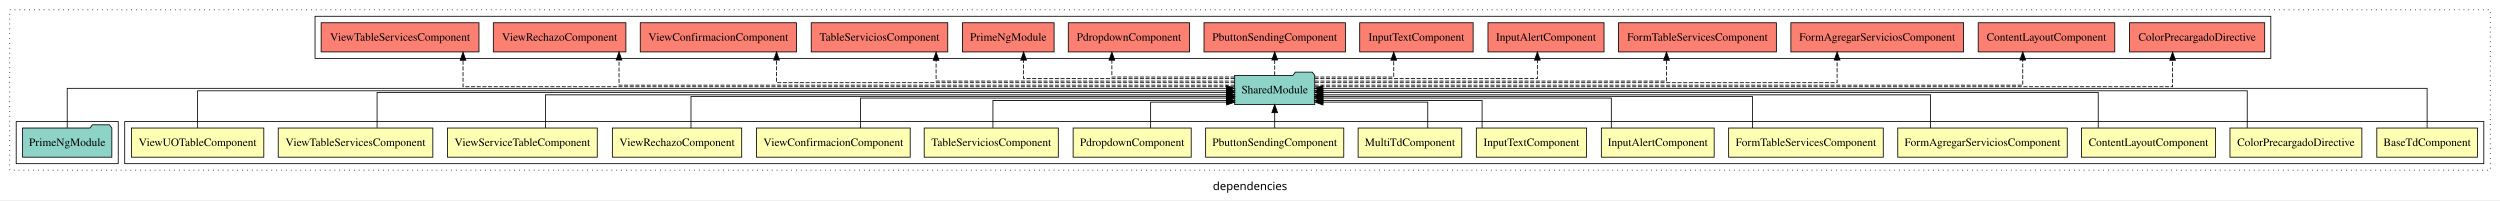
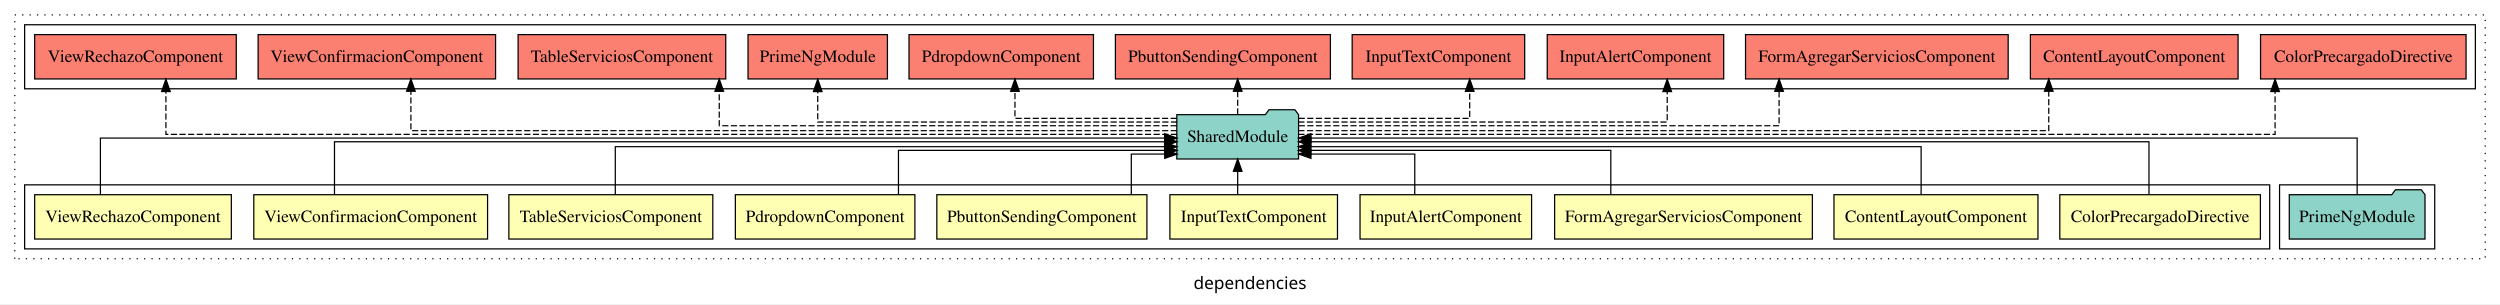
- <svg xmlns="http://www.w3.org/2000/svg" width="3087pt" height="247pt" viewBox="0.00 0.00 3087.00 246.80">
+ <svg xmlns="http://www.w3.org/2000/svg" width="2030pt" height="247pt" viewBox="0.00 0.00 2030.00 246.80">
  <g id="graph0" class="graph" transform="scale(1 1) rotate(0) translate(4 242.8)">
-     <polygon fill="white" stroke="transparent" points="-4,4 -4,-242.8 3083,-242.8 3083,4 -4,4" />
-     <text text-anchor="middle" x="1539.5" y="-8.2" font-family="sans-serif" font-size="14.00">dependencies</text>
+     <polygon fill="white" stroke="transparent" points="-4,4 -4,-242.8 2026,-242.8 2026,4 -4,4" />
+     <text text-anchor="middle" x="1011" y="-8.2" font-family="sans-serif" font-size="14.00">dependencies</text>
    <g id="clust1" class="cluster">
-       <polygon fill="none" stroke="black" stroke-dasharray="1,5" points="8,-32.8 8,-230.8 3071,-230.8 3071,-32.8 8,-32.8" />
+       <polygon fill="none" stroke="black" stroke-dasharray="1,5" points="8,-32.8 8,-230.8 2014,-230.8 2014,-32.8 8,-32.8" />
+     </g>
+     <g id="clust14" class="cluster">
+       <polygon fill="none" stroke="black" points="16,-170.8 16,-222.8 2006,-222.8 2006,-170.8 16,-170.8" />
+     </g>
+     <g id="clust13" class="cluster">
+       <polygon fill="none" stroke="black" points="1847,-40.8 1847,-92.8 1973,-92.8 1973,-40.8 1847,-40.8" />
    </g>
    <g id="clust2" class="cluster">
-       <polygon fill="none" stroke="black" points="150,-40.8 150,-92.8 3063,-92.8 3063,-40.8 150,-40.8" />
-     </g>
-     <g id="clust19" class="cluster">
-       <polygon fill="none" stroke="black" points="16,-40.8 16,-92.8 142,-92.8 142,-40.8 16,-40.8" />
-     </g>
-     <g id="clust20" class="cluster">
-       <polygon fill="none" stroke="black" points="385,-170.8 385,-222.8 2800,-222.8 2800,-170.8 385,-170.8" />
+       <polygon fill="none" stroke="black" points="16,-40.8 16,-92.8 1839,-92.8 1839,-40.8 16,-40.8" />
    </g>
    <g id="node1" class="node">
-       <polygon fill="#ffffb3" stroke="black" points="3055.1,-84.8 2930.9,-84.8 2930.9,-48.8 3055.1,-48.8 3055.1,-84.8" />
-       <text text-anchor="middle" x="2993" y="-62.6" font-family="Times,serif" font-size="14.00">BaseTdComponent</text>
+       <polygon fill="#ffffb3" stroke="black" points="1831.44,-84.8 1668.56,-84.8 1668.56,-48.8 1831.44,-48.8 1831.44,-84.8" />
+       <text text-anchor="middle" x="1750" y="-62.6" font-family="Times,serif" font-size="14.00">ColorPrecargadoDirective</text>
+     </g>
+     <g id="node11" class="node">
+       <polygon fill="#8dd3c7" stroke="black" points="1050.43,-149.8 1047.43,-153.8 1026.43,-153.8 1023.43,-149.8 951.57,-149.8 951.57,-113.8 1050.43,-113.8 1050.43,-149.8" />
+       <text text-anchor="middle" x="1001" y="-127.6" font-family="Times,serif" font-size="14.00">SharedModule</text>
+     </g>
+     <g id="edge1" class="edge">
+       <path fill="none" stroke="black" d="M1740.97,-85.1C1740.97,-103.07 1740.97,-127.8 1740.97,-127.8 1740.97,-127.8 1060.41,-127.8 1060.41,-127.8" />
+       <polygon fill="black" stroke="black" points="1060.41,-124.3 1050.41,-127.8 1060.41,-131.3 1060.41,-124.3" />
+     </g>
+     <g id="node2" class="node">
+       <polygon fill="#ffffb3" stroke="black" points="1650.82,-84.8 1485.18,-84.8 1485.18,-48.8 1650.82,-48.8 1650.82,-84.8" />
+       <text text-anchor="middle" x="1568" y="-62.6" font-family="Times,serif" font-size="14.00">ContentLayoutComponent</text>
+     </g>
+     <g id="edge2" class="edge">
+       <path fill="none" stroke="black" d="M1555.95,-84.84C1555.95,-101.53 1555.95,-123.8 1555.95,-123.8 1555.95,-123.8 1060.25,-123.8 1060.25,-123.8" />
+       <polygon fill="black" stroke="black" points="1060.25,-120.3 1050.25,-123.8 1060.25,-127.3 1060.25,-120.3" />
+     </g>
+     <g id="node3" class="node">
+       <polygon fill="#ffffb3" stroke="black" points="1467.64,-84.8 1258.36,-84.8 1258.36,-48.8 1467.64,-48.8 1467.64,-84.8" />
+       <text text-anchor="middle" x="1363" y="-62.6" font-family="Times,serif" font-size="14.00">FormAgregarServiciosComponent</text>
+     </g>
+     <g id="edge3" class="edge">
+       <path fill="none" stroke="black" d="M1303.98,-85.08C1303.98,-100.75 1303.98,-120.8 1303.98,-120.8 1303.98,-120.8 1060.35,-120.8 1060.35,-120.8" />
+       <polygon fill="black" stroke="black" points="1060.35,-117.3 1050.35,-120.8 1060.35,-124.3 1060.35,-117.3" />
+     </g>
+     <g id="node4" class="node">
+       <polygon fill="#ffffb3" stroke="black" points="1239.65,-84.8 1100.35,-84.8 1100.35,-48.8 1239.65,-48.8 1239.65,-84.8" />
+       <text text-anchor="middle" x="1170" y="-62.6" font-family="Times,serif" font-size="14.00">InputAlertComponent</text>
+     </g>
+     <g id="edge4" class="edge">
+       <path fill="none" stroke="black" d="M1144.79,-84.92C1144.79,-99.58 1144.79,-117.8 1144.79,-117.8 1144.79,-117.8 1060.48,-117.8 1060.48,-117.8" />
+       <polygon fill="black" stroke="black" points="1060.48,-114.3 1050.48,-117.8 1060.48,-121.3 1060.48,-114.3" />
+     </g>
+     <g id="node5" class="node">
+       <polygon fill="#ffffb3" stroke="black" points="1082.04,-84.8 945.96,-84.8 945.96,-48.8 1082.04,-48.8 1082.04,-84.8" />
+       <text text-anchor="middle" x="1014" y="-62.6" font-family="Times,serif" font-size="14.00">InputTextComponent</text>
+     </g>
+     <g id="edge5" class="edge">
+       <path fill="none" stroke="black" d="M1001,-84.91C1001,-84.91 1001,-103.79 1001,-103.79" />
+       <polygon fill="black" stroke="black" points="997.5,-103.79 1001,-113.79 1004.5,-103.79 997.5,-103.79" />
+     </g>
+     <g id="node6" class="node">
+       <polygon fill="#ffffb3" stroke="black" points="927.29,-84.8 756.71,-84.8 756.71,-48.8 927.29,-48.8 927.29,-84.8" />
+       <text text-anchor="middle" x="842" y="-62.6" font-family="Times,serif" font-size="14.00">PbuttonSendingComponent</text>
+     </g>
+     <g id="edge6" class="edge">
+       <path fill="none" stroke="black" d="M914.62,-84.92C914.62,-99.58 914.62,-117.8 914.62,-117.8 914.62,-117.8 941.76,-117.8 941.76,-117.8" />
+       <polygon fill="black" stroke="black" points="941.76,-121.3 951.76,-117.8 941.76,-114.3 941.76,-121.3" />
+     </g>
+     <g id="node7" class="node">
+       <polygon fill="#ffffb3" stroke="black" points="738.89,-84.8 593.11,-84.8 593.11,-48.8 738.89,-48.8 738.89,-84.8" />
+       <text text-anchor="middle" x="666" y="-62.6" font-family="Times,serif" font-size="14.00">PdropdownComponent</text>
+     </g>
+     <g id="edge7" class="edge">
+       <path fill="none" stroke="black" d="M725.55,-85.08C725.55,-100.75 725.55,-120.8 725.55,-120.8 725.55,-120.8 941.76,-120.8 941.76,-120.8" />
+       <polygon fill="black" stroke="black" points="941.76,-124.3 951.76,-120.8 941.76,-117.3 941.76,-124.3" />
+     </g>
+     <g id="node8" class="node">
+       <polygon fill="#ffffb3" stroke="black" points="574.8,-84.8 409.2,-84.8 409.2,-48.8 574.8,-48.8 574.8,-84.8" />
+       <text text-anchor="middle" x="492" y="-62.6" font-family="Times,serif" font-size="14.00">TableServiciosComponent</text>
+     </g>
+     <g id="edge8" class="edge">
+       <path fill="none" stroke="black" d="M495.62,-84.84C495.62,-101.53 495.62,-123.8 495.62,-123.8 495.62,-123.8 941.62,-123.8 941.62,-123.8" />
+       <polygon fill="black" stroke="black" points="941.62,-127.3 951.62,-123.8 941.62,-120.3 941.62,-127.3" />
+     </g>
+     <g id="node9" class="node">
+       <polygon fill="#ffffb3" stroke="black" points="391.91,-84.8 202.09,-84.8 202.09,-48.8 391.91,-48.8 391.91,-84.8" />
+       <text text-anchor="middle" x="297" y="-62.6" font-family="Times,serif" font-size="14.00">ViewConfirmacionComponent</text>
+     </g>
+     <g id="edge9" class="edge">
+       <path fill="none" stroke="black" d="M267.6,-85.1C267.6,-103.07 267.6,-127.8 267.6,-127.8 267.6,-127.8 941.74,-127.8 941.74,-127.8" />
+       <polygon fill="black" stroke="black" points="941.74,-131.3 951.74,-127.8 941.74,-124.3 941.74,-131.3" />
+     </g>
+     <g id="node10" class="node">
+       <polygon fill="#ffffb3" stroke="black" points="183.85,-84.8 24.15,-84.8 24.15,-48.8 183.85,-48.8 183.85,-84.8" />
+       <text text-anchor="middle" x="104" y="-62.6" font-family="Times,serif" font-size="14.00">ViewRechazoComponent</text>
+     </g>
+     <g id="edge10" class="edge">
+       <path fill="none" stroke="black" d="M77.53,-84.97C77.53,-103.89 77.53,-130.8 77.53,-130.8 77.53,-130.8 941.68,-130.8 941.68,-130.8" />
+       <polygon fill="black" stroke="black" points="941.68,-134.3 951.68,-130.8 941.68,-127.3 941.68,-134.3" />
+     </g>
+     <g id="node13" class="node">
+       <polygon fill="#fb8072" stroke="black" points="1998.44,-214.8 1831.56,-214.8 1831.56,-178.8 1998.44,-178.8 1998.44,-214.8" />
+       <text text-anchor="middle" x="1915" y="-192.6" font-family="Times,serif" font-size="14.00">ColorPrecargadoDirective </text>
+     </g>
+     <g id="edge12" class="edge">
+       <path fill="none" stroke="black" stroke-dasharray="5,2" d="M1050.24,-133.8C1230.41,-133.8 1843.36,-133.8 1843.36,-133.8 1843.36,-133.8 1843.36,-168.58 1843.36,-168.58" />
+       <polygon fill="black" stroke="black" points="1839.86,-168.58 1843.36,-178.58 1846.86,-168.58 1839.86,-168.58" />
+     </g>
+     <g id="node14" class="node">
+       <polygon fill="#fb8072" stroke="black" points="1813.32,-214.8 1644.68,-214.8 1644.68,-178.8 1813.32,-178.8 1813.32,-214.8" />
+       <text text-anchor="middle" x="1729" y="-192.6" font-family="Times,serif" font-size="14.00">ContentLayoutComponent </text>
+     </g>
+     <g id="edge13" class="edge">
+       <path fill="none" stroke="black" stroke-dasharray="5,2" d="M1050.23,-136.8C1203.13,-136.8 1659.59,-136.8 1659.59,-136.8 1659.59,-136.8 1659.59,-168.8 1659.59,-168.8" />
+       <polygon fill="black" stroke="black" points="1656.09,-168.8 1659.59,-178.8 1663.09,-168.8 1656.09,-168.8" />
+     </g>
+     <g id="node15" class="node">
+       <polygon fill="#fb8072" stroke="black" points="1626.63,-214.8 1413.37,-214.8 1413.37,-178.8 1626.63,-178.8 1626.63,-214.8" />
+       <text text-anchor="middle" x="1520" y="-192.6" font-family="Times,serif" font-size="14.00">FormAgregarServiciosComponent </text>
+     </g>
+     <g id="edge14" class="edge">
+       <path fill="none" stroke="black" stroke-dasharray="5,2" d="M1050.58,-140.8C1165.55,-140.8 1440.62,-140.8 1440.62,-140.8 1440.62,-140.8 1440.62,-168.77 1440.62,-168.77" />
+       <polygon fill="black" stroke="black" points="1437.13,-168.77 1440.62,-178.77 1444.13,-168.77 1437.13,-168.77" />
+     </g>
+     <g id="node16" class="node">
+       <polygon fill="#fb8072" stroke="black" points="1395.65,-214.8 1252.35,-214.8 1252.35,-178.8 1395.65,-178.8 1395.65,-214.8" />
+       <text text-anchor="middle" x="1324" y="-192.6" font-family="Times,serif" font-size="14.00">InputAlertComponent </text>
+     </g>
+     <g id="edge15" class="edge">
+       <path fill="none" stroke="black" stroke-dasharray="5,2" d="M1050.23,-143.8C1146.37,-143.8 1349.78,-143.8 1349.78,-143.8 1349.78,-143.8 1349.78,-168.56 1349.78,-168.56" />
+       <polygon fill="black" stroke="black" points="1346.28,-168.56 1349.78,-178.56 1353.28,-168.56 1346.28,-168.56" />
    </g>
    <g id="node17" class="node">
-       <polygon fill="#8dd3c7" stroke="black" points="1619.43,-149.8 1616.43,-153.8 1595.43,-153.8 1592.43,-149.8 1520.57,-149.8 1520.57,-113.8 1619.43,-113.8 1619.43,-149.8" />
-       <text text-anchor="middle" x="1570" y="-127.6" font-family="Times,serif" font-size="14.00">SharedModule</text>
+       <polygon fill="#fb8072" stroke="black" points="1234.04,-214.8 1093.96,-214.8 1093.96,-178.8 1234.04,-178.8 1234.04,-214.8" />
+       <text text-anchor="middle" x="1164" y="-192.6" font-family="Times,serif" font-size="14.00">InputTextComponent </text>
    </g>
-     <g id="edge1" class="edge">
-       <path fill="none" stroke="black" d="M2993,-85.11C2993,-104.95 2993,-133.8 2993,-133.8 2993,-133.8 1629.4,-133.8 1629.4,-133.8" />
-       <polygon fill="black" stroke="black" points="1629.4,-130.3 1619.4,-133.8 1629.4,-137.3 1629.4,-130.3" />
+     <g id="edge16" class="edge">
+       <path fill="none" stroke="black" stroke-dasharray="5,2" d="M1050.5,-146.8C1106.32,-146.8 1189.4,-146.8 1189.4,-146.8 1189.4,-146.8 1189.4,-168.75 1189.4,-168.75" />
+       <polygon fill="black" stroke="black" points="1185.9,-168.75 1189.4,-178.75 1192.9,-168.75 1185.9,-168.75" />
    </g>
-     <g id="node2" class="node">
-       <polygon fill="#ffffb3" stroke="black" points="2912.44,-84.8 2749.56,-84.8 2749.56,-48.8 2912.44,-48.8 2912.44,-84.8" />
-       <text text-anchor="middle" x="2831" y="-62.6" font-family="Times,serif" font-size="14.00">ColorPrecargadoDirective</text>
+     <g id="node18" class="node">
+       <polygon fill="#fb8072" stroke="black" points="1076.29,-214.8 901.71,-214.8 901.71,-178.8 1076.29,-178.8 1076.29,-214.8" />
+       <text text-anchor="middle" x="989" y="-192.6" font-family="Times,serif" font-size="14.00">PbuttonSendingComponent </text>
    </g>
-     <g id="edge2" class="edge">
-       <path fill="none" stroke="black" d="M2770.88,-84.97C2770.88,-103.89 2770.88,-130.8 2770.88,-130.8 2770.88,-130.8 1629.31,-130.8 1629.31,-130.8" />
-       <polygon fill="black" stroke="black" points="1629.31,-127.3 1619.31,-130.8 1629.31,-134.3 1629.31,-127.3" />
+     <g id="edge17" class="edge">
+       <path fill="none" stroke="black" stroke-dasharray="5,2" d="M1001,-149.91C1001,-149.91 1001,-168.79 1001,-168.79" />
+       <polygon fill="black" stroke="black" points="997.5,-168.79 1001,-178.79 1004.5,-168.79 997.5,-168.79" />
    </g>
-     <g id="node3" class="node">
-       <polygon fill="#ffffb3" stroke="black" points="2731.82,-84.8 2566.18,-84.8 2566.18,-48.8 2731.82,-48.8 2731.82,-84.8" />
-       <text text-anchor="middle" x="2649" y="-62.6" font-family="Times,serif" font-size="14.00">ContentLayoutComponent</text>
+     <g id="node19" class="node">
+       <polygon fill="#fb8072" stroke="black" points="883.89,-214.8 734.11,-214.8 734.11,-178.8 883.89,-178.8 883.89,-214.8" />
+       <text text-anchor="middle" x="809" y="-192.6" font-family="Times,serif" font-size="14.00">PdropdownComponent </text>
    </g>
-     <g id="edge3" class="edge">
-       <path fill="none" stroke="black" d="M2586.88,-85.07C2586.88,-103.36 2586.88,-128.8 2586.88,-128.8 2586.88,-128.8 1629.39,-128.8 1629.39,-128.8" />
-       <polygon fill="black" stroke="black" points="1629.39,-125.3 1619.39,-128.8 1629.39,-132.3 1629.39,-125.3" />
+     <g id="edge18" class="edge">
+       <path fill="none" stroke="black" stroke-dasharray="5,2" d="M951.58,-146.8C898.04,-146.8 820.15,-146.8 820.15,-146.8 820.15,-146.8 820.15,-168.75 820.15,-168.75" />
+       <polygon fill="black" stroke="black" points="816.65,-168.75 820.15,-178.75 823.65,-168.75 816.65,-168.75" />
    </g>
-     <g id="node4" class="node">
-       <polygon fill="#ffffb3" stroke="black" points="2548.64,-84.8 2339.36,-84.8 2339.36,-48.8 2548.64,-48.8 2548.64,-84.8" />
-       <text text-anchor="middle" x="2444" y="-62.6" font-family="Times,serif" font-size="14.00">FormAgregarServiciosComponent</text>
+     <g id="node20" class="node">
+       <polygon fill="#fb8072" stroke="black" points="716.6,-214.8 603.4,-214.8 603.4,-178.8 716.6,-178.8 716.6,-214.8" />
+       <text text-anchor="middle" x="660" y="-192.6" font-family="Times,serif" font-size="14.00">PrimeNgModule </text>
    </g>
-     <g id="edge4" class="edge">
-       <path fill="none" stroke="black" d="M2379.88,-84.82C2379.88,-102.17 2379.88,-125.8 2379.88,-125.8 2379.88,-125.8 1629.44,-125.8 1629.44,-125.8" />
-       <polygon fill="black" stroke="black" points="1629.44,-122.3 1619.44,-125.8 1629.44,-129.3 1629.44,-122.3" />
+     <g id="edge19" class="edge">
+       <path fill="none" stroke="black" stroke-dasharray="5,2" d="M951.78,-143.8C857.35,-143.8 660,-143.8 660,-143.8 660,-143.8 660,-168.56 660,-168.56" />
+       <polygon fill="black" stroke="black" points="656.5,-168.56 660,-178.56 663.5,-168.56 656.5,-168.56" />
    </g>
-     <g id="node5" class="node">
-       <polygon fill="#ffffb3" stroke="black" points="2321.47,-84.8 2130.53,-84.8 2130.53,-48.8 2321.47,-48.8 2321.47,-84.8" />
-       <text text-anchor="middle" x="2226" y="-62.6" font-family="Times,serif" font-size="14.00">FormTableServicesComponent</text>
+     <g id="node21" class="node">
+       <polygon fill="#fb8072" stroke="black" points="585.3,-214.8 416.7,-214.8 416.7,-178.8 585.3,-178.8 585.3,-214.8" />
+       <text text-anchor="middle" x="501" y="-192.6" font-family="Times,serif" font-size="14.00">TableServiciosComponent </text>
    </g>
-     <g id="edge5" class="edge">
-       <path fill="none" stroke="black" d="M2159.88,-84.84C2159.88,-101.53 2159.88,-123.8 2159.88,-123.8 2159.88,-123.8 1629.28,-123.8 1629.28,-123.8" />
-       <polygon fill="black" stroke="black" points="1629.28,-120.3 1619.28,-123.8 1629.28,-127.3 1629.28,-120.3" />
+     <g id="edge20" class="edge">
+       <path fill="none" stroke="black" stroke-dasharray="5,2" d="M951.47,-140.8C840.19,-140.8 580.03,-140.8 580.03,-140.8 580.03,-140.8 580.03,-168.77 580.03,-168.77" />
+       <polygon fill="black" stroke="black" points="576.53,-168.77 580.03,-178.77 583.53,-168.77 576.53,-168.77" />
    </g>
-     <g id="node6" class="node">
-       <polygon fill="#ffffb3" stroke="black" points="2112.65,-84.8 1973.35,-84.8 1973.35,-48.8 2112.65,-48.8 2112.65,-84.8" />
-       <text text-anchor="middle" x="2043" y="-62.6" font-family="Times,serif" font-size="14.00">InputAlertComponent</text>
+     <g id="node22" class="node">
+       <polygon fill="#fb8072" stroke="black" points="398.41,-214.8 205.59,-214.8 205.59,-178.8 398.41,-178.8 398.41,-214.8" />
+       <text text-anchor="middle" x="302" y="-192.6" font-family="Times,serif" font-size="14.00">ViewConfirmacionComponent </text>
    </g>
-     <g id="edge6" class="edge">
-       <path fill="none" stroke="black" d="M1985.67,-84.81C1985.67,-100.85 1985.67,-121.8 1985.67,-121.8 1985.67,-121.8 1629.32,-121.8 1629.32,-121.8" />
-       <polygon fill="black" stroke="black" points="1629.32,-118.3 1619.32,-121.8 1629.32,-125.3 1629.32,-118.3" />
+     <g id="edge21" class="edge">
+       <path fill="none" stroke="black" stroke-dasharray="5,2" d="M951.63,-136.8C796.59,-136.8 329.65,-136.8 329.65,-136.8 329.65,-136.8 329.65,-168.8 329.65,-168.8" />
+       <polygon fill="black" stroke="black" points="326.15,-168.8 329.65,-178.8 333.15,-168.8 326.15,-168.8" />
    </g>
-     <g id="node7" class="node">
-       <polygon fill="#ffffb3" stroke="black" points="1955.04,-84.8 1818.96,-84.8 1818.96,-48.8 1955.04,-48.8 1955.04,-84.8" />
-       <text text-anchor="middle" x="1887" y="-62.6" font-family="Times,serif" font-size="14.00">InputTextComponent</text>
+     <g id="node23" class="node">
+       <polygon fill="#fb8072" stroke="black" points="187.85,-214.8 24.15,-214.8 24.15,-178.8 187.85,-178.8 187.85,-214.8" />
+       <text text-anchor="middle" x="106" y="-192.6" font-family="Times,serif" font-size="14.00">ViewRechazoComponent </text>
    </g>
-     <g id="edge7" class="edge">
-       <path fill="none" stroke="black" d="M1826.08,-84.99C1826.08,-99.98 1826.08,-118.8 1826.08,-118.8 1826.08,-118.8 1629.37,-118.8 1629.37,-118.8" />
-       <polygon fill="black" stroke="black" points="1629.37,-115.3 1619.37,-118.8 1629.37,-122.3 1629.37,-115.3" />
+     <g id="edge22" class="edge">
+       <path fill="none" stroke="black" stroke-dasharray="5,2" d="M951.72,-133.8C767.62,-133.8 130.72,-133.8 130.72,-133.8 130.72,-133.8 130.72,-168.58 130.72,-168.58" />
+       <polygon fill="black" stroke="black" points="127.22,-168.58 130.72,-178.58 134.22,-168.58 127.22,-168.58" />
    </g>
-     <g id="node8" class="node">
-       <polygon fill="#ffffb3" stroke="black" points="1801,-84.8 1673,-84.8 1673,-48.8 1801,-48.8 1801,-84.8" />
-       <text text-anchor="middle" x="1737" y="-62.6" font-family="Times,serif" font-size="14.00">MultiTdComponent</text>
-     </g>
-     <g id="edge8" class="edge">
-       <path fill="none" stroke="black" d="M1758.99,-84.85C1758.99,-99.17 1758.99,-116.8 1758.99,-116.8 1758.99,-116.8 1629.66,-116.8 1629.66,-116.8" />
-       <polygon fill="black" stroke="black" points="1629.66,-113.3 1619.66,-116.8 1629.66,-120.3 1629.66,-113.3" />
-     </g>
-     <g id="node9" class="node">
-       <polygon fill="#ffffb3" stroke="black" points="1655.29,-84.8 1484.71,-84.8 1484.71,-48.8 1655.29,-48.8 1655.29,-84.8" />
-       <text text-anchor="middle" x="1570" y="-62.6" font-family="Times,serif" font-size="14.00">PbuttonSendingComponent</text>
-     </g>
-     <g id="edge9" class="edge">
-       <path fill="none" stroke="black" d="M1570,-84.91C1570,-84.91 1570,-103.79 1570,-103.79" />
-       <polygon fill="black" stroke="black" points="1566.5,-103.79 1570,-113.79 1573.5,-103.79 1566.5,-103.79" />
-     </g>
-     <g id="node10" class="node">
-       <polygon fill="#ffffb3" stroke="black" points="1466.89,-84.8 1321.11,-84.8 1321.11,-48.8 1466.89,-48.8 1466.89,-84.8" />
-       <text text-anchor="middle" x="1394" y="-62.6" font-family="Times,serif" font-size="14.00">PdropdownComponent</text>
-     </g>
-     <g id="edge10" class="edge">
-       <path fill="none" stroke="black" d="M1416.81,-84.85C1416.81,-99.17 1416.81,-116.8 1416.81,-116.8 1416.81,-116.8 1510.69,-116.8 1510.69,-116.8" />
-       <polygon fill="black" stroke="black" points="1510.69,-120.3 1520.69,-116.8 1510.69,-113.3 1510.69,-120.3" />
-     </g>
-     <g id="node11" class="node">
-       <polygon fill="#ffffb3" stroke="black" points="1302.8,-84.8 1137.2,-84.8 1137.2,-48.8 1302.8,-48.8 1302.8,-84.8" />
-       <text text-anchor="middle" x="1220" y="-62.6" font-family="Times,serif" font-size="14.00">TableServiciosComponent</text>
+     <g id="node12" class="node">
+       <polygon fill="#8dd3c7" stroke="black" points="1965.1,-84.8 1962.1,-88.8 1941.1,-88.8 1938.1,-84.8 1854.9,-84.8 1854.9,-48.8 1965.1,-48.8 1965.1,-84.8" />
+       <text text-anchor="middle" x="1910" y="-62.6" font-family="Times,serif" font-size="14.00">PrimeNgModule</text>
    </g>
    <g id="edge11" class="edge">
-       <path fill="none" stroke="black" d="M1222.07,-84.99C1222.07,-99.98 1222.07,-118.8 1222.07,-118.8 1222.07,-118.8 1510.52,-118.8 1510.52,-118.8" />
-       <polygon fill="black" stroke="black" points="1510.52,-122.3 1520.52,-118.8 1510.52,-115.3 1510.52,-122.3" />
-     </g>
-     <g id="node12" class="node">
-       <polygon fill="#ffffb3" stroke="black" points="1119.91,-84.8 930.09,-84.8 930.09,-48.8 1119.91,-48.8 1119.91,-84.8" />
-       <text text-anchor="middle" x="1025" y="-62.6" font-family="Times,serif" font-size="14.00">ViewConfirmacionComponent</text>
-     </g>
-     <g id="edge12" class="edge">
-       <path fill="none" stroke="black" d="M1058.65,-84.81C1058.65,-100.85 1058.65,-121.8 1058.65,-121.8 1058.65,-121.8 1510.51,-121.8 1510.51,-121.8" />
-       <polygon fill="black" stroke="black" points="1510.51,-125.3 1520.51,-121.8 1510.51,-118.3 1510.51,-125.3" />
-     </g>
-     <g id="node13" class="node">
-       <polygon fill="#ffffb3" stroke="black" points="911.85,-84.8 752.15,-84.8 752.15,-48.8 911.85,-48.8 911.85,-84.8" />
-       <text text-anchor="middle" x="832" y="-62.6" font-family="Times,serif" font-size="14.00">ViewRechazoComponent</text>
-     </g>
-     <g id="edge13" class="edge">
-       <path fill="none" stroke="black" d="M849.23,-84.84C849.23,-101.53 849.23,-123.8 849.23,-123.8 849.23,-123.8 1510.74,-123.8 1510.74,-123.8" />
-       <polygon fill="black" stroke="black" points="1510.74,-127.3 1520.74,-123.8 1510.74,-120.3 1510.74,-127.3" />
-     </g>
-     <g id="node14" class="node">
-       <polygon fill="#ffffb3" stroke="black" points="733.5,-84.8 548.5,-84.8 548.5,-48.8 733.5,-48.8 733.5,-84.8" />
-       <text text-anchor="middle" x="641" y="-62.6" font-family="Times,serif" font-size="14.00">ViewServiceTableComponent</text>
-     </g>
-     <g id="edge14" class="edge">
-       <path fill="none" stroke="black" d="M669.54,-84.82C669.54,-102.17 669.54,-125.8 669.54,-125.8 669.54,-125.8 1510.63,-125.8 1510.63,-125.8" />
-       <polygon fill="black" stroke="black" points="1510.63,-129.3 1520.63,-125.8 1510.63,-122.3 1510.63,-129.3" />
-     </g>
-     <g id="node15" class="node">
-       <polygon fill="#ffffb3" stroke="black" points="530.45,-84.8 339.55,-84.8 339.55,-48.8 530.45,-48.8 530.45,-84.8" />
-       <text text-anchor="middle" x="435" y="-62.6" font-family="Times,serif" font-size="14.00">ViewTableServicesComponent</text>
-     </g>
-     <g id="edge15" class="edge">
-       <path fill="none" stroke="black" d="M461.62,-85.07C461.62,-103.36 461.62,-128.8 461.62,-128.8 461.62,-128.8 1510.58,-128.8 1510.58,-128.8" />
-       <polygon fill="black" stroke="black" points="1510.58,-132.3 1520.58,-128.8 1510.58,-125.3 1510.58,-132.3" />
-     </g>
-     <g id="node16" class="node">
-       <polygon fill="#ffffb3" stroke="black" points="321.75,-84.8 158.25,-84.8 158.25,-48.8 321.75,-48.8 321.75,-84.8" />
-       <text text-anchor="middle" x="240" y="-62.6" font-family="Times,serif" font-size="14.00">ViewUOTableComponent</text>
-     </g>
-     <g id="edge16" class="edge">
-       <path fill="none" stroke="black" d="M240,-84.97C240,-103.89 240,-130.8 240,-130.8 240,-130.8 1510.69,-130.8 1510.69,-130.8" />
-       <polygon fill="black" stroke="black" points="1510.69,-134.3 1520.69,-130.8 1510.69,-127.3 1510.69,-134.3" />
-     </g>
-     <g id="node19" class="node">
-       <polygon fill="#fb8072" stroke="black" points="2792.44,-214.8 2625.56,-214.8 2625.56,-178.8 2792.44,-178.8 2792.44,-214.8" />
-       <text text-anchor="middle" x="2709" y="-192.6" font-family="Times,serif" font-size="14.00">ColorPrecargadoDirective </text>
-     </g>
-     <g id="edge18" class="edge">
-       <path fill="none" stroke="black" stroke-dasharray="5,2" d="M1619.43,-135.8C1834.59,-135.8 2678.72,-135.8 2678.72,-135.8 2678.72,-135.8 2678.72,-168.5 2678.72,-168.5" />
-       <polygon fill="black" stroke="black" points="2675.22,-168.5 2678.72,-178.5 2682.22,-168.5 2675.22,-168.5" />
-     </g>
-     <g id="node20" class="node">
-       <polygon fill="#fb8072" stroke="black" points="2607.32,-214.8 2438.68,-214.8 2438.68,-178.8 2607.32,-178.8 2607.32,-214.8" />
-       <text text-anchor="middle" x="2523" y="-192.6" font-family="Times,serif" font-size="14.00">ContentLayoutComponent </text>
-     </g>
-     <g id="edge19" class="edge">
-       <path fill="none" stroke="black" stroke-dasharray="5,2" d="M1619.34,-137.8C1810.75,-137.8 2493.7,-137.8 2493.7,-137.8 2493.7,-137.8 2493.7,-168.78 2493.7,-168.78" />
-       <polygon fill="black" stroke="black" points="2490.2,-168.78 2493.7,-178.78 2497.2,-168.78 2490.2,-168.78" />
-     </g>
-     <g id="node21" class="node">
-       <polygon fill="#fb8072" stroke="black" points="2420.63,-214.8 2207.37,-214.8 2207.37,-178.8 2420.63,-178.8 2420.63,-214.8" />
-       <text text-anchor="middle" x="2314" y="-192.6" font-family="Times,serif" font-size="14.00">FormAgregarServiciosComponent </text>
-     </g>
-     <g id="edge20" class="edge">
-       <path fill="none" stroke="black" stroke-dasharray="5,2" d="M1619.39,-140.8C1778.04,-140.8 2264.46,-140.8 2264.46,-140.8 2264.46,-140.8 2264.46,-168.77 2264.46,-168.77" />
-       <polygon fill="black" stroke="black" points="2260.96,-168.77 2264.46,-178.77 2267.96,-168.77 2260.96,-168.77" />
-     </g>
-     <g id="node22" class="node">
-       <polygon fill="#fb8072" stroke="black" points="2189.47,-214.8 1994.53,-214.8 1994.53,-178.8 2189.47,-178.8 2189.47,-214.8" />
-       <text text-anchor="middle" x="2092" y="-192.6" font-family="Times,serif" font-size="14.00">FormTableServicesComponent </text>
-     </g>
-     <g id="edge21" class="edge">
-       <path fill="none" stroke="black" stroke-dasharray="5,2" d="M1619.5,-142.8C1742.8,-142.8 2053.8,-142.8 2053.8,-142.8 2053.8,-142.8 2053.8,-168.52 2053.8,-168.52" />
-       <polygon fill="black" stroke="black" points="2050.3,-168.52 2053.8,-178.52 2057.3,-168.52 2050.3,-168.52" />
-     </g>
-     <g id="node23" class="node">
-       <polygon fill="#fb8072" stroke="black" points="1976.65,-214.8 1833.35,-214.8 1833.35,-178.8 1976.65,-178.8 1976.65,-214.8" />
-       <text text-anchor="middle" x="1905" y="-192.6" font-family="Times,serif" font-size="14.00">InputAlertComponent </text>
-     </g>
-     <g id="edge22" class="edge">
-       <path fill="none" stroke="black" stroke-dasharray="5,2" d="M1619.26,-145.8C1710,-145.8 1894.35,-145.8 1894.35,-145.8 1894.35,-145.8 1894.35,-168.68 1894.35,-168.68" />
-       <polygon fill="black" stroke="black" points="1890.85,-168.68 1894.35,-178.68 1897.85,-168.68 1890.85,-168.68" />
-     </g>
-     <g id="node24" class="node">
-       <polygon fill="#fb8072" stroke="black" points="1815.04,-214.8 1674.96,-214.8 1674.96,-178.8 1815.04,-178.8 1815.04,-214.8" />
-       <text text-anchor="middle" x="1745" y="-192.6" font-family="Times,serif" font-size="14.00">InputTextComponent </text>
-     </g>
-     <g id="edge23" class="edge">
-       <path fill="none" stroke="black" stroke-dasharray="5,2" d="M1619.35,-147.8C1662.05,-147.8 1716.99,-147.8 1716.99,-147.8 1716.99,-147.8 1716.99,-168.55 1716.99,-168.55" />
-       <polygon fill="black" stroke="black" points="1713.49,-168.55 1716.99,-178.55 1720.49,-168.55 1713.49,-168.55" />
-     </g>
-     <g id="node25" class="node">
-       <polygon fill="#fb8072" stroke="black" points="1657.29,-214.8 1482.71,-214.8 1482.71,-178.8 1657.29,-178.8 1657.29,-214.8" />
-       <text text-anchor="middle" x="1570" y="-192.6" font-family="Times,serif" font-size="14.00">PbuttonSendingComponent </text>
-     </g>
-     <g id="edge24" class="edge">
-       <path fill="none" stroke="black" stroke-dasharray="5,2" d="M1570,-149.91C1570,-149.91 1570,-168.79 1570,-168.79" />
-       <polygon fill="black" stroke="black" points="1566.5,-168.79 1570,-178.79 1573.5,-168.79 1566.5,-168.79" />
-     </g>
-     <g id="node26" class="node">
-       <polygon fill="#fb8072" stroke="black" points="1464.89,-214.8 1315.11,-214.8 1315.11,-178.8 1464.89,-178.8 1464.89,-214.8" />
-       <text text-anchor="middle" x="1390" y="-192.6" font-family="Times,serif" font-size="14.00">PdropdownComponent </text>
-     </g>
-     <g id="edge25" class="edge">
-       <path fill="none" stroke="black" stroke-dasharray="5,2" d="M1520.56,-147.8C1461.02,-147.8 1368.94,-147.8 1368.94,-147.8 1368.94,-147.8 1368.94,-168.55 1368.94,-168.55" />
-       <polygon fill="black" stroke="black" points="1365.44,-168.55 1368.94,-178.55 1372.44,-168.55 1365.44,-168.55" />
-     </g>
-     <g id="node27" class="node">
-       <polygon fill="#fb8072" stroke="black" points="1297.6,-214.8 1184.4,-214.8 1184.4,-178.8 1297.6,-178.8 1297.6,-214.8" />
-       <text text-anchor="middle" x="1241" y="-192.6" font-family="Times,serif" font-size="14.00">PrimeNgModule </text>
-     </g>
-     <g id="edge26" class="edge">
-       <path fill="none" stroke="black" stroke-dasharray="5,2" d="M1520.53,-145.8C1432.99,-145.8 1259.93,-145.8 1259.93,-145.8 1259.93,-145.8 1259.93,-168.68 1259.93,-168.68" />
-       <polygon fill="black" stroke="black" points="1256.43,-168.68 1259.93,-178.68 1263.43,-168.68 1256.43,-168.68" />
-     </g>
-     <g id="node28" class="node">
-       <polygon fill="#fb8072" stroke="black" points="1166.3,-214.8 997.7,-214.8 997.7,-178.8 1166.3,-178.8 1166.3,-214.8" />
-       <text text-anchor="middle" x="1082" y="-192.6" font-family="Times,serif" font-size="14.00">TableServiciosComponent </text>
-     </g>
-     <g id="edge27" class="edge">
-       <path fill="none" stroke="black" stroke-dasharray="5,2" d="M1520.39,-142.8C1409.64,-142.8 1151.88,-142.8 1151.88,-142.8 1151.88,-142.8 1151.88,-168.52 1151.88,-168.52" />
-       <polygon fill="black" stroke="black" points="1148.38,-168.52 1151.88,-178.52 1155.38,-168.52 1148.38,-168.52" />
-     </g>
-     <g id="node29" class="node">
-       <polygon fill="#fb8072" stroke="black" points="979.41,-214.8 786.59,-214.8 786.59,-178.8 979.41,-178.8 979.41,-214.8" />
-       <text text-anchor="middle" x="883" y="-192.6" font-family="Times,serif" font-size="14.00">ViewConfirmacionComponent </text>
-     </g>
-     <g id="edge28" class="edge">
-       <path fill="none" stroke="black" stroke-dasharray="5,2" d="M1520.7,-140.8C1374.73,-140.8 954.88,-140.8 954.88,-140.8 954.88,-140.8 954.88,-168.77 954.88,-168.77" />
-       <polygon fill="black" stroke="black" points="951.38,-168.77 954.88,-178.77 958.38,-168.77 951.38,-168.77" />
-     </g>
-     <g id="node30" class="node">
-       <polygon fill="#fb8072" stroke="black" points="768.85,-214.8 605.15,-214.8 605.15,-178.8 768.85,-178.8 768.85,-214.8" />
-       <text text-anchor="middle" x="687" y="-192.6" font-family="Times,serif" font-size="14.00">ViewRechazoComponent </text>
-     </g>
-     <g id="edge29" class="edge">
-       <path fill="none" stroke="black" stroke-dasharray="5,2" d="M1520.57,-137.8C1344.79,-137.8 760.38,-137.8 760.38,-137.8 760.38,-137.8 760.38,-168.78 760.38,-168.78" />
-       <polygon fill="black" stroke="black" points="756.88,-168.78 760.38,-178.78 763.88,-168.78 756.88,-168.78" />
-     </g>
-     <g id="node31" class="node">
-       <polygon fill="#fb8072" stroke="black" points="587.45,-214.8 392.55,-214.8 392.55,-178.8 587.45,-178.8 587.45,-214.8" />
-       <text text-anchor="middle" x="490" y="-192.6" font-family="Times,serif" font-size="14.00">ViewTableServicesComponent </text>
-     </g>
-     <g id="edge30" class="edge">
-       <path fill="none" stroke="black" stroke-dasharray="5,2" d="M1520.64,-135.8C1318.91,-135.8 567.74,-135.8 567.74,-135.8 567.74,-135.8 567.74,-168.5 567.74,-168.5" />
-       <polygon fill="black" stroke="black" points="564.24,-168.5 567.74,-178.5 571.24,-168.5 564.24,-168.5" />
-     </g>
-     <g id="node18" class="node">
-       <polygon fill="#8dd3c7" stroke="black" points="134.1,-84.8 131.1,-88.8 110.1,-88.8 107.1,-84.8 23.9,-84.8 23.9,-48.8 134.1,-48.8 134.1,-84.8" />
-       <text text-anchor="middle" x="79" y="-62.6" font-family="Times,serif" font-size="14.00">PrimeNgModule</text>
-     </g>
-     <g id="edge17" class="edge">
-       <path fill="none" stroke="black" d="M79,-85.11C79,-104.95 79,-133.8 79,-133.8 79,-133.8 1510.39,-133.8 1510.39,-133.8" />
-       <polygon fill="black" stroke="black" points="1510.39,-137.3 1520.39,-133.8 1510.39,-130.3 1510.39,-137.3" />
+       <path fill="none" stroke="black" d="M1910,-84.97C1910,-103.89 1910,-130.8 1910,-130.8 1910,-130.8 1060.52,-130.8 1060.52,-130.8" />
+       <polygon fill="black" stroke="black" points="1060.52,-127.3 1050.52,-130.8 1060.52,-134.3 1060.52,-127.3" />
    </g>
  </g>
</svg>
